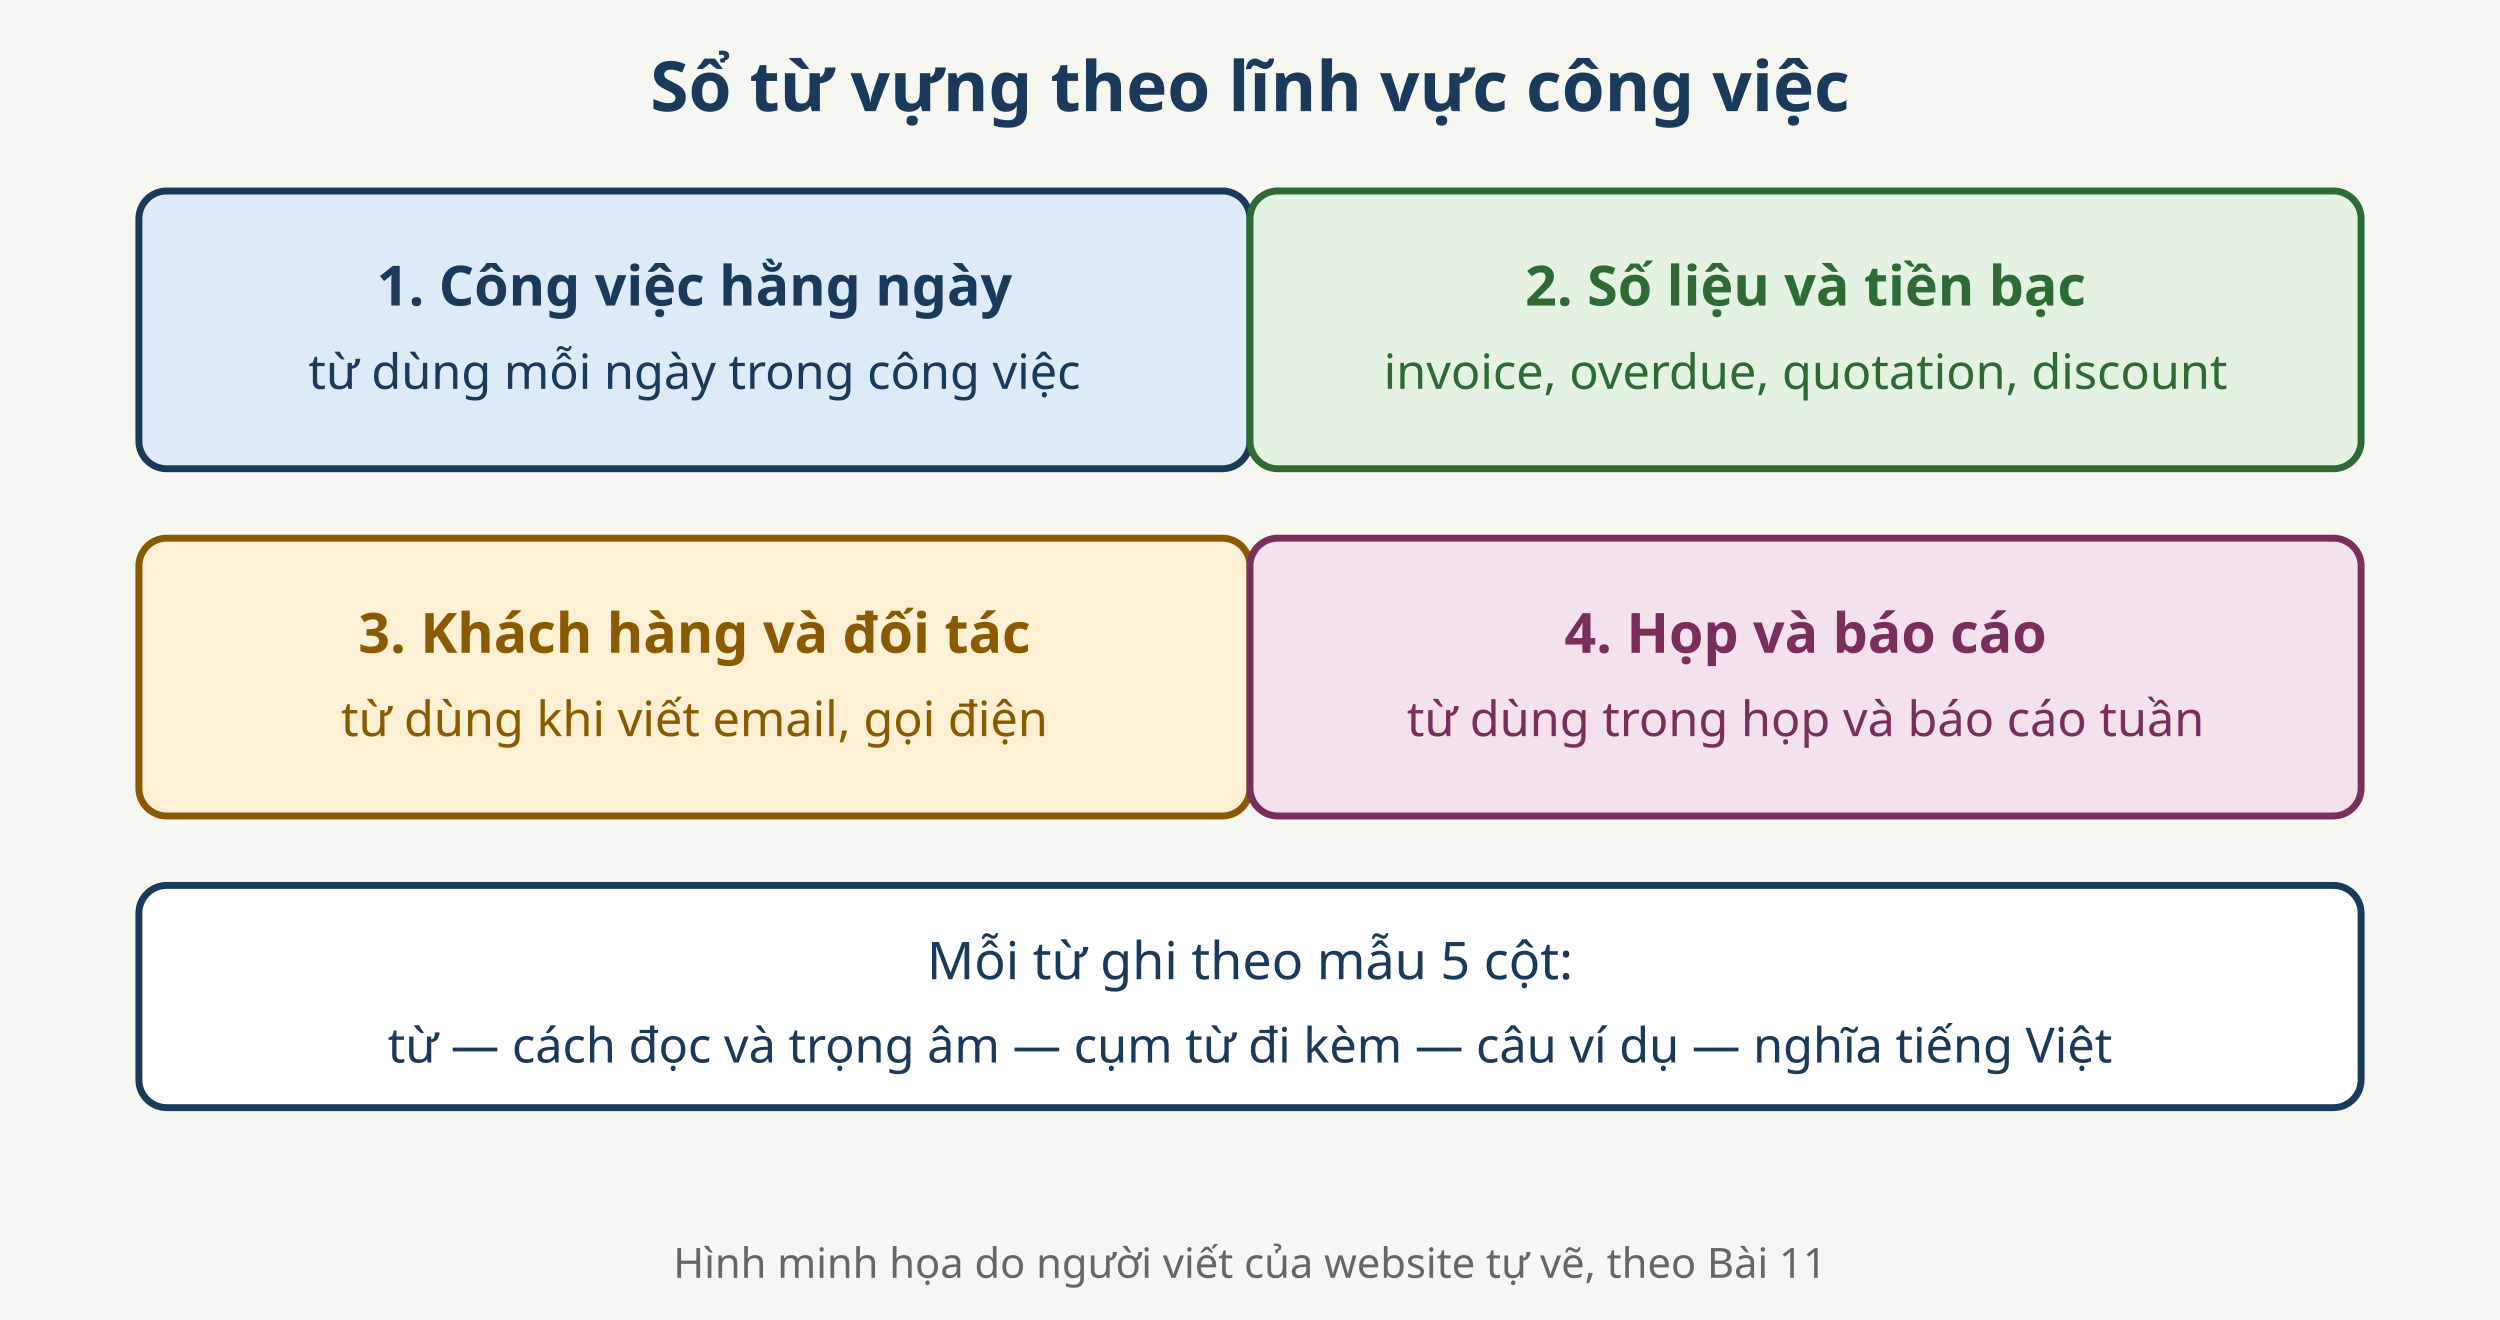
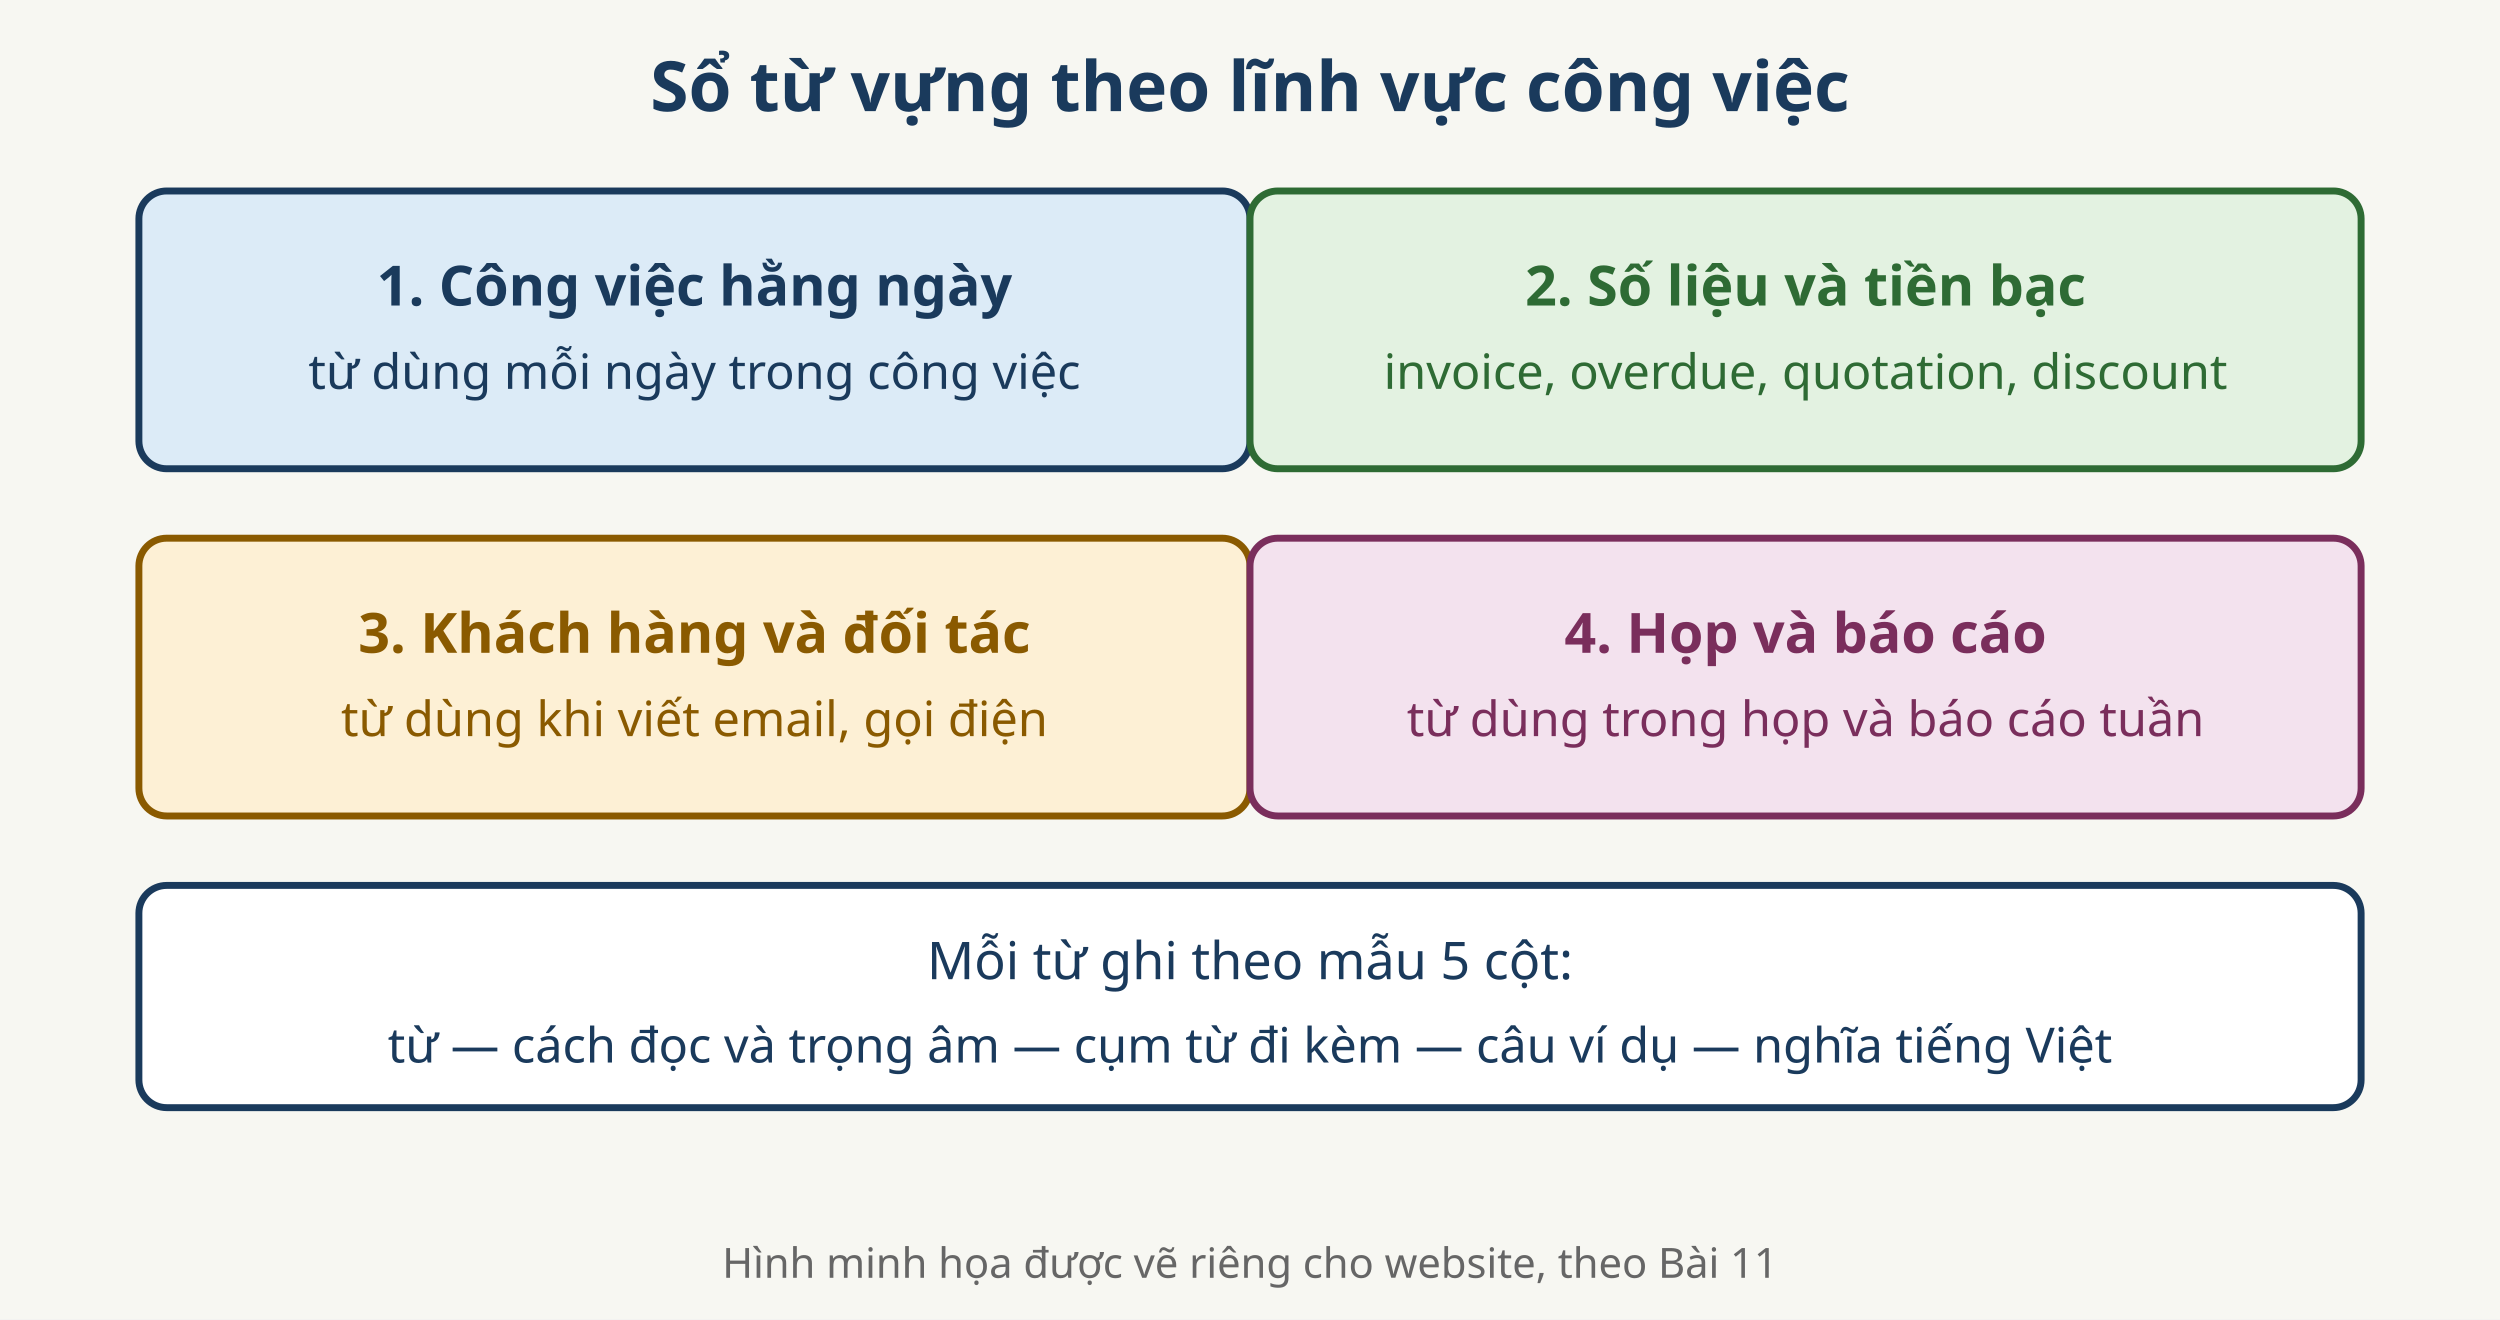
<svg xmlns="http://www.w3.org/2000/svg" width="720" height="380" viewBox="0 0 720 380" role="img" aria-labelledby="title desc">
  <rect width="720" height="380" fill="#f7f7f2" />
  <text x="360" y="32" text-anchor="middle" font-family="sans-serif" font-size="20" font-weight="bold" fill="#1a3a5c">Sổ từ vựng theo lĩnh vực công việc</text>
  <g font-family="sans-serif">
    <rect x="40" y="55" width="320" height="80" rx="8" fill="#dcebf7" stroke="#1a3a5c" stroke-width="2" />
    <text x="200" y="88" text-anchor="middle" font-size="16" font-weight="bold" fill="#1a3a5c">1. Công việc hằng ngày</text>
    <text x="200" y="112" text-anchor="middle" font-size="14" fill="#1a3a5c">từ dùng mỗi ngày trong công việc</text>
    <rect x="360" y="55" width="320" height="80" rx="8" fill="#e3f2e1" stroke="#2e6b34" stroke-width="2" />
    <text x="520" y="88" text-anchor="middle" font-size="16" font-weight="bold" fill="#2e6b34">2. Số liệu và tiền bạc</text>
    <text x="520" y="112" text-anchor="middle" font-size="14" fill="#2e6b34">invoice, overdue, quotation, discount</text>
    <rect x="40" y="155" width="320" height="80" rx="8" fill="#fdf0d5" stroke="#8a5a00" stroke-width="2" />
    <text x="200" y="188" text-anchor="middle" font-size="16" font-weight="bold" fill="#8a5a00">3. Khách hàng và đối tác</text>
    <text x="200" y="212" text-anchor="middle" font-size="14" fill="#8a5a00">từ dùng khi viết email, gọi điện</text>
    <rect x="360" y="155" width="320" height="80" rx="8" fill="#f3e2ee" stroke="#7a2e5c" stroke-width="2" />
    <text x="520" y="188" text-anchor="middle" font-size="16" font-weight="bold" fill="#7a2e5c">4. Họp và báo cáo</text>
    <text x="520" y="212" text-anchor="middle" font-size="14" fill="#7a2e5c">từ dùng trong họp và báo cáo tuần</text>
    <rect x="40" y="255" width="640" height="64" rx="8" fill="#ffffff" stroke="#1a3a5c" stroke-width="2" />
    <text x="360" y="282" text-anchor="middle" font-size="15" fill="#1a3a5c">Mỗi từ ghi theo mẫu 5 cột:</text>
    <text x="360" y="306" text-anchor="middle" font-size="14" fill="#1a3a5c">từ — cách đọc và trọng âm — cụm từ đi kèm — câu ví dụ — nghĩa tiếng Việt</text>
  </g>
-   <text x="360" y="368" text-anchor="middle" font-family="sans-serif" font-size="12" fill="#666">Hình minh họa do người viết của website tự vẽ, theo Bài 11</text>
+   <text x="360" y="368" text-anchor="middle" font-family="sans-serif" font-size="12" fill="#666">Hình minh họa được vẽ riêng cho website, theo Bài 11</text>
</svg>
